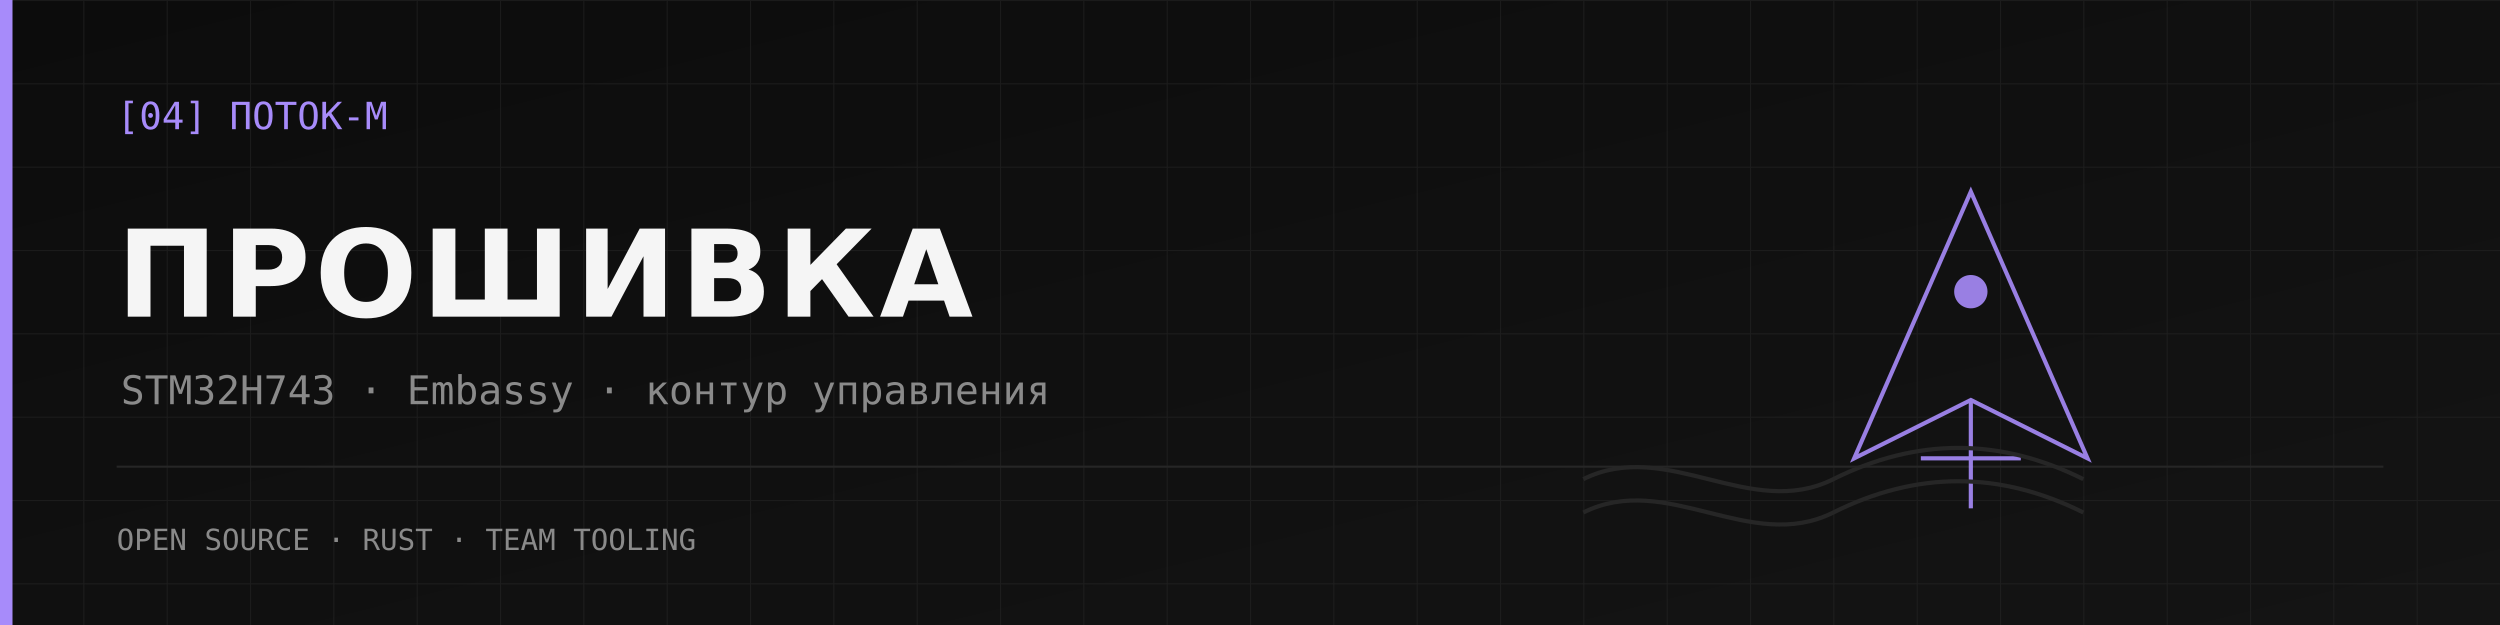
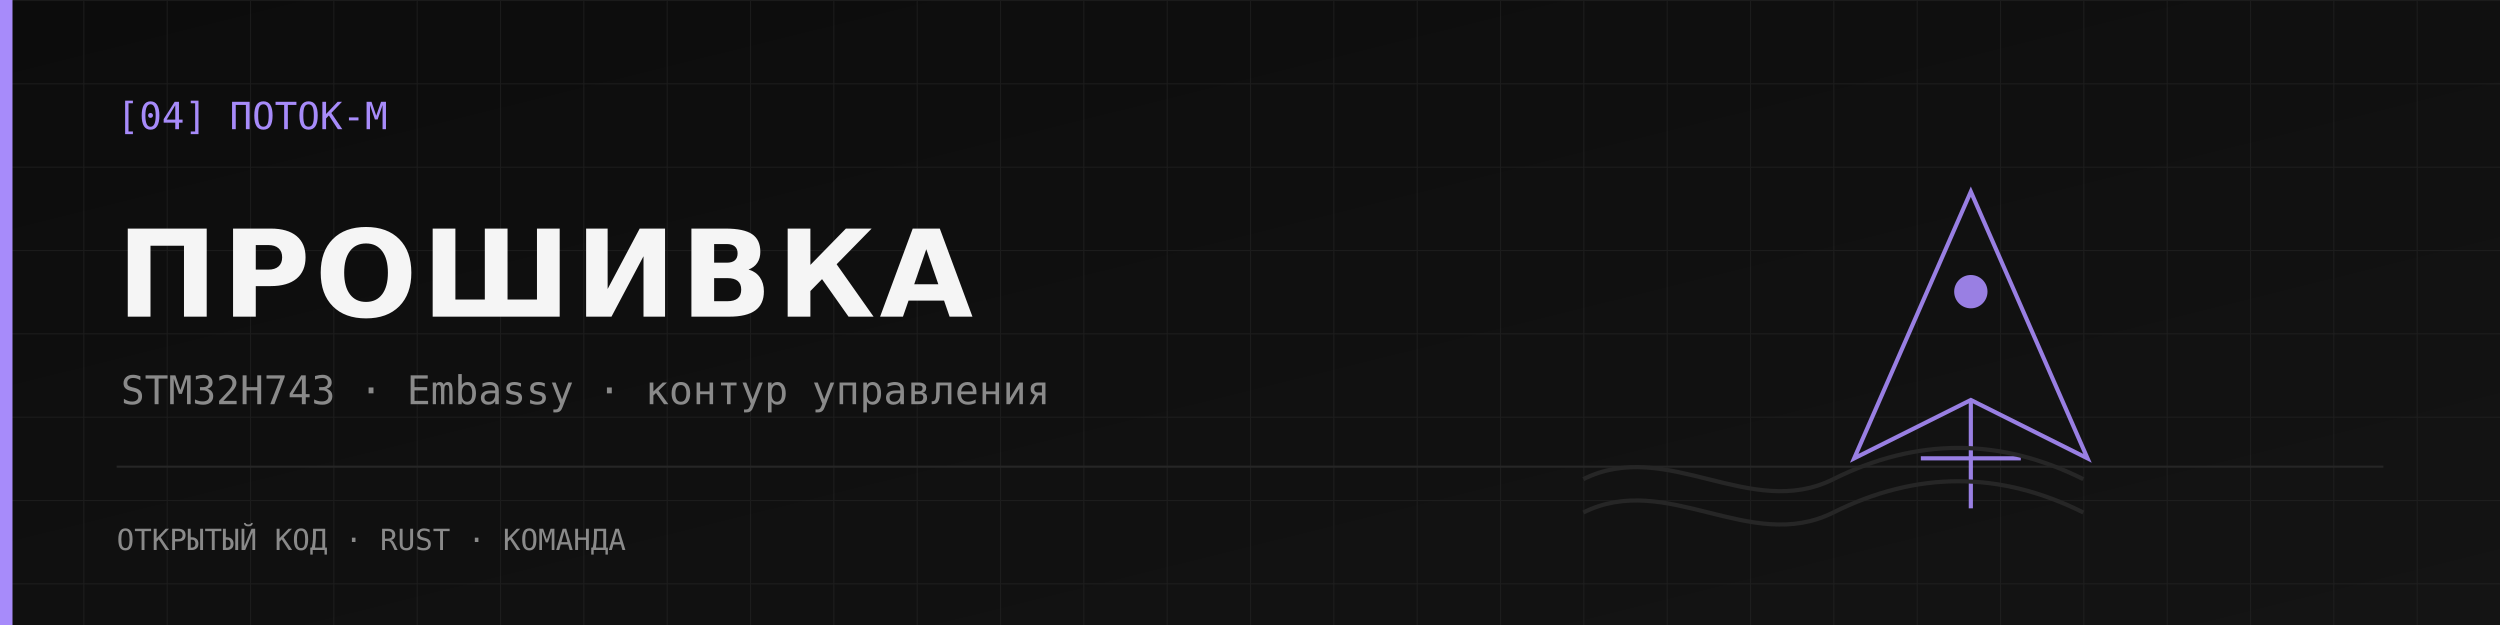
<svg xmlns="http://www.w3.org/2000/svg" width="1200" height="300" viewBox="0 0 1200 300" role="img" aria-label="ПРОШИВКА">
  <defs>
    <linearGradient id="g" x1="0" y1="0" x2="1" y2="1">
      <stop offset="0" stop-color="#0c0c0c" />
      <stop offset="1" stop-color="#141414" />
    </linearGradient>
    <pattern id="grid" width="40" height="40" patternUnits="userSpaceOnUse">
      <path d="M40 0H0V40" fill="none" stroke="#262626" stroke-width="1" />
    </pattern>
  </defs>
  <rect width="1200" height="300" fill="url(#g)" />
  <rect width="1200" height="300" fill="url(#grid)" opacity="0.55" />
  <rect x="0" y="0" width="6" height="300" fill="#a78bfa" />
  <text x="56" y="62" fill="#a78bfa" font-family="DejaVu Sans Mono, monospace" font-size="18">[04] ПОТОК-М</text>
  <text x="56" y="152" fill="#f5f5f5" font-family="DejaVu Sans, sans-serif" font-size="58" font-weight="600" letter-spacing="2">ПРОШИВКА</text>
  <text x="58" y="194" fill="#8a8a8a" font-family="DejaVu Sans Mono, monospace" font-size="19">STM32H743 · Embassy · контур управления</text>
  <line x1="56" y1="224" x2="1144" y2="224" stroke="#262626" stroke-width="1" />
-   <text x="56" y="264" fill="#8a8a8a" font-family="DejaVu Sans Mono, monospace" font-size="14">OPEN SOURCE · RUST · TEAM TOOLING</text>
+   <text x="56" y="264" fill="#8a8a8a" font-family="DejaVu Sans Mono, monospace" font-size="14">ОТКРЫТЫЙ КОД · RUST · КОМАНДА</text>
  <g transform="translate(890,88)" fill="none" stroke="#a78bfa" stroke-width="2" opacity="0.9">
    <path d="M0 132 L56 4 L112 132 L56 104 Z" />
    <path d="M56 104 L56 156" />
    <path d="M32 132 L80 132" />
    <circle cx="56" cy="52" r="8" fill="#a78bfa" stroke="none" />
  </g>
  <g transform="translate(760,210)" fill="none" stroke="#262626" stroke-width="2">
    <path d="M0 20 C40 0 80 40 120 20 S200 0 240 20" />
    <path d="M0 36 C40 16 80 56 120 36 S200 16 240 36" />
  </g>
</svg>
